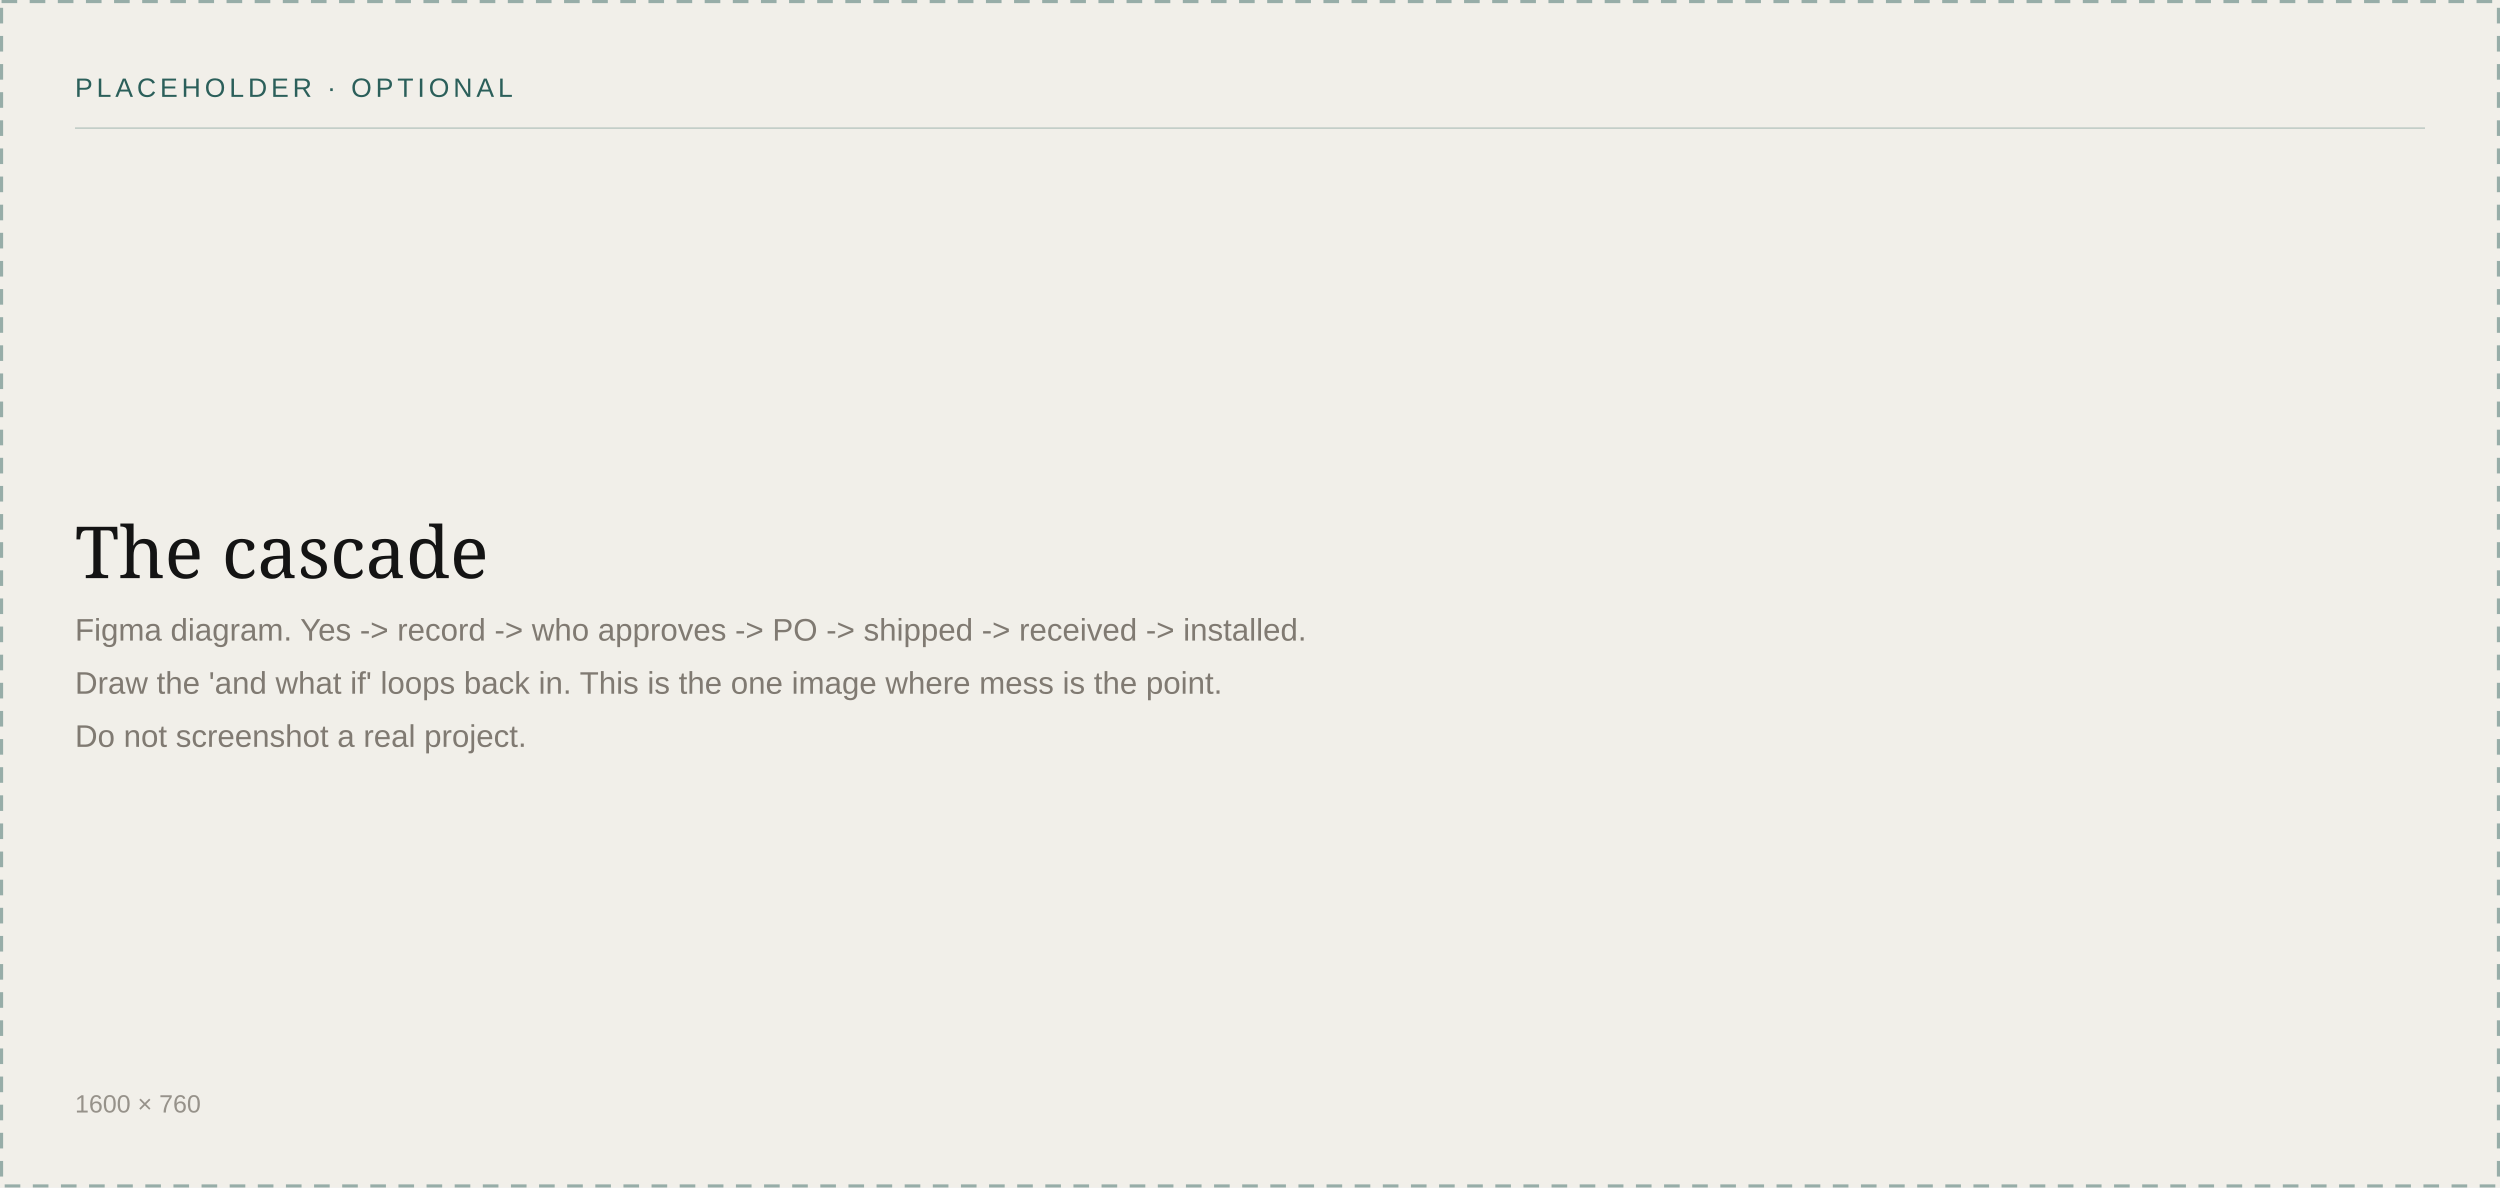
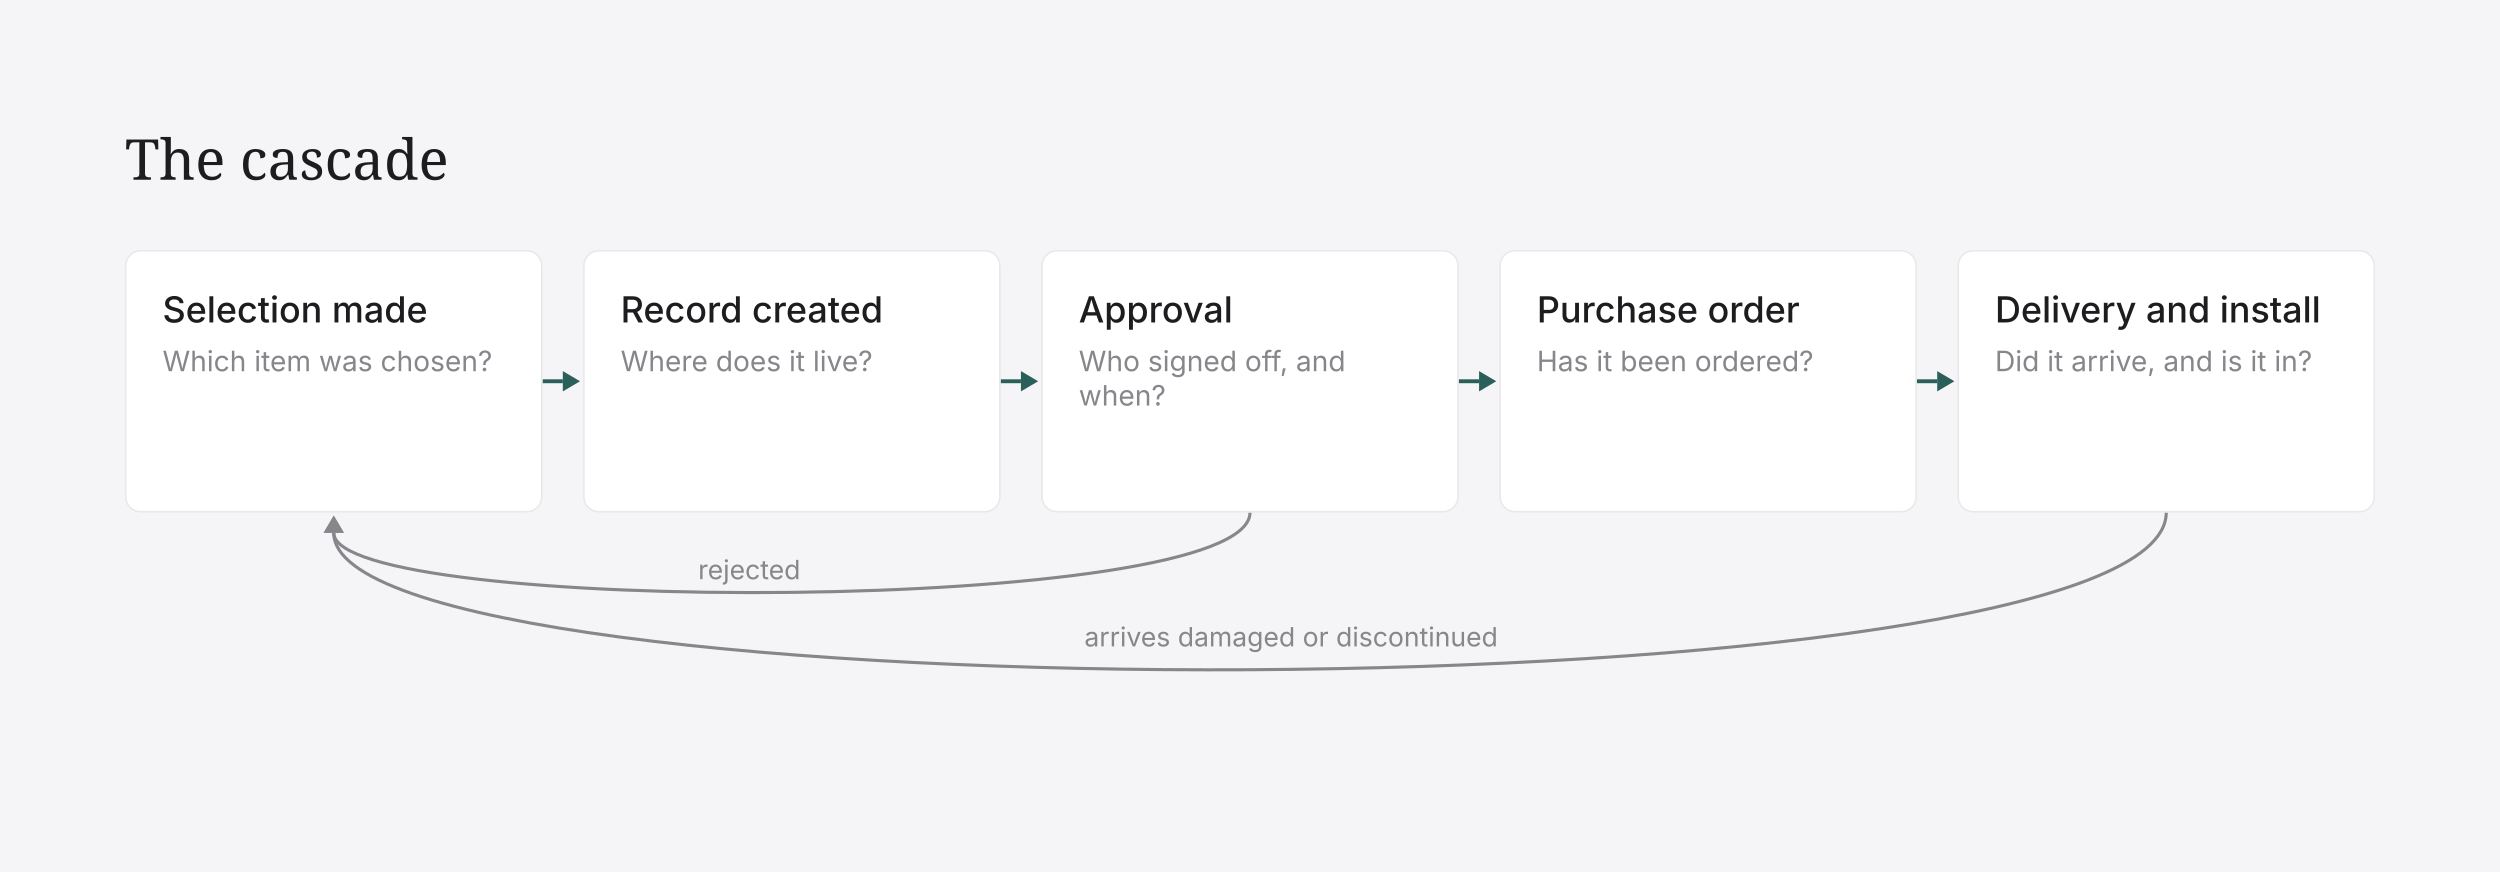
- <svg xmlns="http://www.w3.org/2000/svg" viewBox="0 0 1600 760" width="1600" height="760">
-   <rect width="1600" height="760" fill="#F1EFE9" />
-   <rect x="1" y="1" width="1598" height="758" fill="none" stroke="#2B5F5A" stroke-opacity=".45" stroke-width="2" stroke-dasharray="10 8" />
-   <text x="48" y="62" font-family="Helvetica Neue, Arial, sans-serif" font-size="17" letter-spacing="2.5" fill="#2B5F5A">PLACEHOLDER · OPTIONAL</text>
-   <line x1="48" y1="82" x2="1552" y2="82" stroke="#2B5F5A" stroke-opacity=".25" stroke-width="1" />
-   <text x="48" y="370.0" font-family="Georgia, serif" font-size="46" fill="#141414">The cascade</text>
-   <text x="48" y="410.0" font-family="Helvetica Neue, Arial, sans-serif" font-size="20" fill="#807A72">Figma diagram. Yes -&gt; record -&gt; who approves -&gt; PO -&gt; shipped -&gt; received -&gt; installed.</text>
-   <text x="48" y="444.0" font-family="Helvetica Neue, Arial, sans-serif" font-size="20" fill="#807A72">Draw the 'and what if' loops back in. This is the one image where mess is the point.</text>
-   <text x="48" y="478.0" font-family="Helvetica Neue, Arial, sans-serif" font-size="20" fill="#807A72">Do not screenshot a real project.</text>
-   <text x="48" y="712" font-family="Helvetica Neue, Arial, sans-serif" font-size="16" fill="#807A72" opacity=".8">1600 × 760</text>
+ <svg xmlns="http://www.w3.org/2000/svg" width="1600" height="558" viewBox="0 0 1600 558" fill="none">
+   <rect width="1600" height="558" fill="#F5F5F7" />
+   <path d="M347.2 244H360.2" stroke="#2B5F5A" stroke-width="2.5" />
+   <path d="M371.2 244L360.2 237.5V250.5L371.2 244Z" fill="#2B5F5A" />
+   <path d="M640.4 244H653.4" stroke="#2B5F5A" stroke-width="2.5" />
+   <path d="M664.4 244L653.4 237.5V250.5L664.4 244Z" fill="#2B5F5A" />
+   <path d="M933.6 244H946.6" stroke="#2B5F5A" stroke-width="2.5" />
+   <path d="M957.6 244L946.6 237.5V250.5L957.6 244Z" fill="#2B5F5A" />
+   <path d="M1226.8 244H1239.8" stroke="#2B5F5A" stroke-width="2.5" />
+   <path d="M1250.8 244L1239.8 237.5V250.5L1250.8 244Z" fill="#2B5F5A" />
+   <path d="M800 328C800 394 213.6 394 213.6 341" stroke="#86868B" stroke-width="2" />
+   <path d="M213.6 330L207.1 341H220.1L213.6 330Z" fill="#86868B" />
+   <text fill="#86868B" style="white-space: pre" xml:space="preserve" font-family="Inter Tight, Inter, system-ui, sans-serif" font-size="17">
+     <tspan x="446.8" y="370.682">rejected</tspan>
+   </text>
+   <path d="M1386.4 328C1386.4 460 213.6 460 213.6 341" stroke="#86868B" stroke-width="2" />
+   <path d="M213.6 330L207.1 341H220.1L213.6 330Z" fill="#86868B" />
+   <text fill="#86868B" style="white-space: pre" xml:space="preserve" font-family="Inter Tight, Inter, system-ui, sans-serif" font-size="17">
+     <tspan x="694" y="413.682">arrives damaged or discontinued</tspan>
+   </text>
+   <text fill="#1D1D1F" style="white-space: pre" xml:space="preserve" font-family="Fraunces, Georgia, serif" font-size="36">
+     <tspan x="80" y="115.014">The cascade</tspan>
+   </text>
+   <path d="M80 170C80 164.477 84.477 160 90 160H337.2C342.723 160 347.2 164.477 347.2 170V318C347.2 323.523 342.723 328 337.2 328H90C84.477 328 80 323.523 80 318V170Z" fill="white" />
+   <path d="M90 160.5H337.2C342.447 160.5 346.7 164.753 346.7 170V318C346.7 323.247 342.447 327.5 337.2 327.5H90C84.753 327.5 80.5 323.247 80.5 318V170C80.5 164.753 84.753 160.5 90 160.5Z" stroke="#1D1D1F" stroke-opacity="0.1" />
+   <text fill="#1D1D1F" style="white-space: pre" xml:space="preserve" font-family="Inter Tight, Inter, system-ui, sans-serif" font-size="23" font-weight="500">
+     <tspan x="104" y="206.364">Selection made</tspan>
+   </text>
+   <text fill="#86868B" style="white-space: pre" xml:space="preserve" font-family="Inter Tight, Inter, system-ui, sans-serif" font-size="18">
+     <tspan x="104" y="237.545">Which item was chosen?</tspan>
+   </text>
+   <path d="M373.2 170C373.2 164.477 377.677 160 383.2 160H630.4C635.923 160 640.4 164.477 640.4 170V318C640.4 323.523 635.923 328 630.4 328H383.2C377.677 328 373.2 323.523 373.2 318V170Z" fill="white" />
+   <path d="M383.2 160.5H630.4C635.647 160.5 639.9 164.753 639.9 170V318C639.9 323.247 635.647 327.5 630.4 327.5H383.2C377.953 327.5 373.7 323.247 373.7 318V170C373.7 164.753 377.953 160.5 383.2 160.5Z" stroke="#1D1D1F" stroke-opacity="0.1" />
+   <text fill="#1D1D1F" style="white-space: pre" xml:space="preserve" font-family="Inter Tight, Inter, system-ui, sans-serif" font-size="23" font-weight="500">
+     <tspan x="397.2" y="206.364">Record created</tspan>
+   </text>
+   <text fill="#86868B" style="white-space: pre" xml:space="preserve" font-family="Inter Tight, Inter, system-ui, sans-serif" font-size="18">
+     <tspan x="397.2" y="237.545">Where does it live?</tspan>
+   </text>
+   <path d="M666.4 170C666.4 164.477 670.877 160 676.4 160H923.6C929.123 160 933.6 164.477 933.6 170V318C933.6 323.523 929.123 328 923.6 328H676.4C670.877 328 666.4 323.523 666.4 318V170Z" fill="white" />
+   <path d="M676.4 160.5H923.6C928.847 160.5 933.1 164.753 933.1 170V318C933.1 323.247 928.847 327.5 923.6 327.5H676.4C671.153 327.5 666.9 323.247 666.9 318V170C666.9 164.753 671.153 160.5 676.4 160.5Z" stroke="#1D1D1F" stroke-opacity="0.1" />
+   <text fill="#1D1D1F" style="white-space: pre" xml:space="preserve" font-family="Inter Tight, Inter, system-ui, sans-serif" font-size="23" font-weight="500">
+     <tspan x="690.4" y="206.364">Approval</tspan>
+   </text>
+   <text fill="#86868B" style="white-space: pre" xml:space="preserve" font-family="Inter Tight, Inter, system-ui, sans-serif" font-size="18">
+     <tspan x="690.4" y="237.545">Who signed off, and </tspan>
+     <tspan x="690.4" y="259.545">when?</tspan>
+   </text>
+   <path d="M959.6 170C959.6 164.477 964.077 160 969.6 160H1216.8C1222.32 160 1226.8 164.477 1226.8 170V318C1226.8 323.523 1222.32 328 1216.8 328H969.6C964.077 328 959.6 323.523 959.6 318V170Z" fill="white" />
+   <path d="M969.6 160.5H1216.8C1222.05 160.5 1226.3 164.753 1226.3 170V318C1226.3 323.247 1222.05 327.5 1216.8 327.5H969.6C964.353 327.5 960.1 323.247 960.1 318V170C960.1 164.753 964.353 160.5 969.6 160.5Z" stroke="#1D1D1F" stroke-opacity="0.1" />
+   <text fill="#1D1D1F" style="white-space: pre" xml:space="preserve" font-family="Inter Tight, Inter, system-ui, sans-serif" font-size="23" font-weight="500">
+     <tspan x="983.6" y="206.364">Purchase order</tspan>
+   </text>
+   <text fill="#86868B" style="white-space: pre" xml:space="preserve" font-family="Inter Tight, Inter, system-ui, sans-serif" font-size="18">
+     <tspan x="983.6" y="237.545">Has it been ordered?</tspan>
+   </text>
+   <path d="M1252.8 170C1252.8 164.477 1257.28 160 1262.8 160H1510C1515.52 160 1520 164.477 1520 170V318C1520 323.523 1515.52 328 1510 328H1262.8C1257.28 328 1252.8 323.523 1252.8 318V170Z" fill="white" />
+   <path d="M1262.8 160.5H1510C1515.25 160.5 1519.5 164.753 1519.5 170V318C1519.5 323.247 1515.25 327.5 1510 327.5H1262.8C1257.55 327.5 1253.3 323.247 1253.3 318V170C1253.3 164.753 1257.55 160.5 1262.8 160.5Z" stroke="#1D1D1F" stroke-opacity="0.1" />
+   <text fill="#1D1D1F" style="white-space: pre" xml:space="preserve" font-family="Inter Tight, Inter, system-ui, sans-serif" font-size="23" font-weight="500">
+     <tspan x="1276.8" y="206.364">Delivery and install</tspan>
+   </text>
+   <text fill="#86868B" style="white-space: pre" xml:space="preserve" font-family="Inter Tight, Inter, system-ui, sans-serif" font-size="18">
+     <tspan x="1276.8" y="237.545">Did it arrive, and is it in?</tspan>
+   </text>
</svg>
